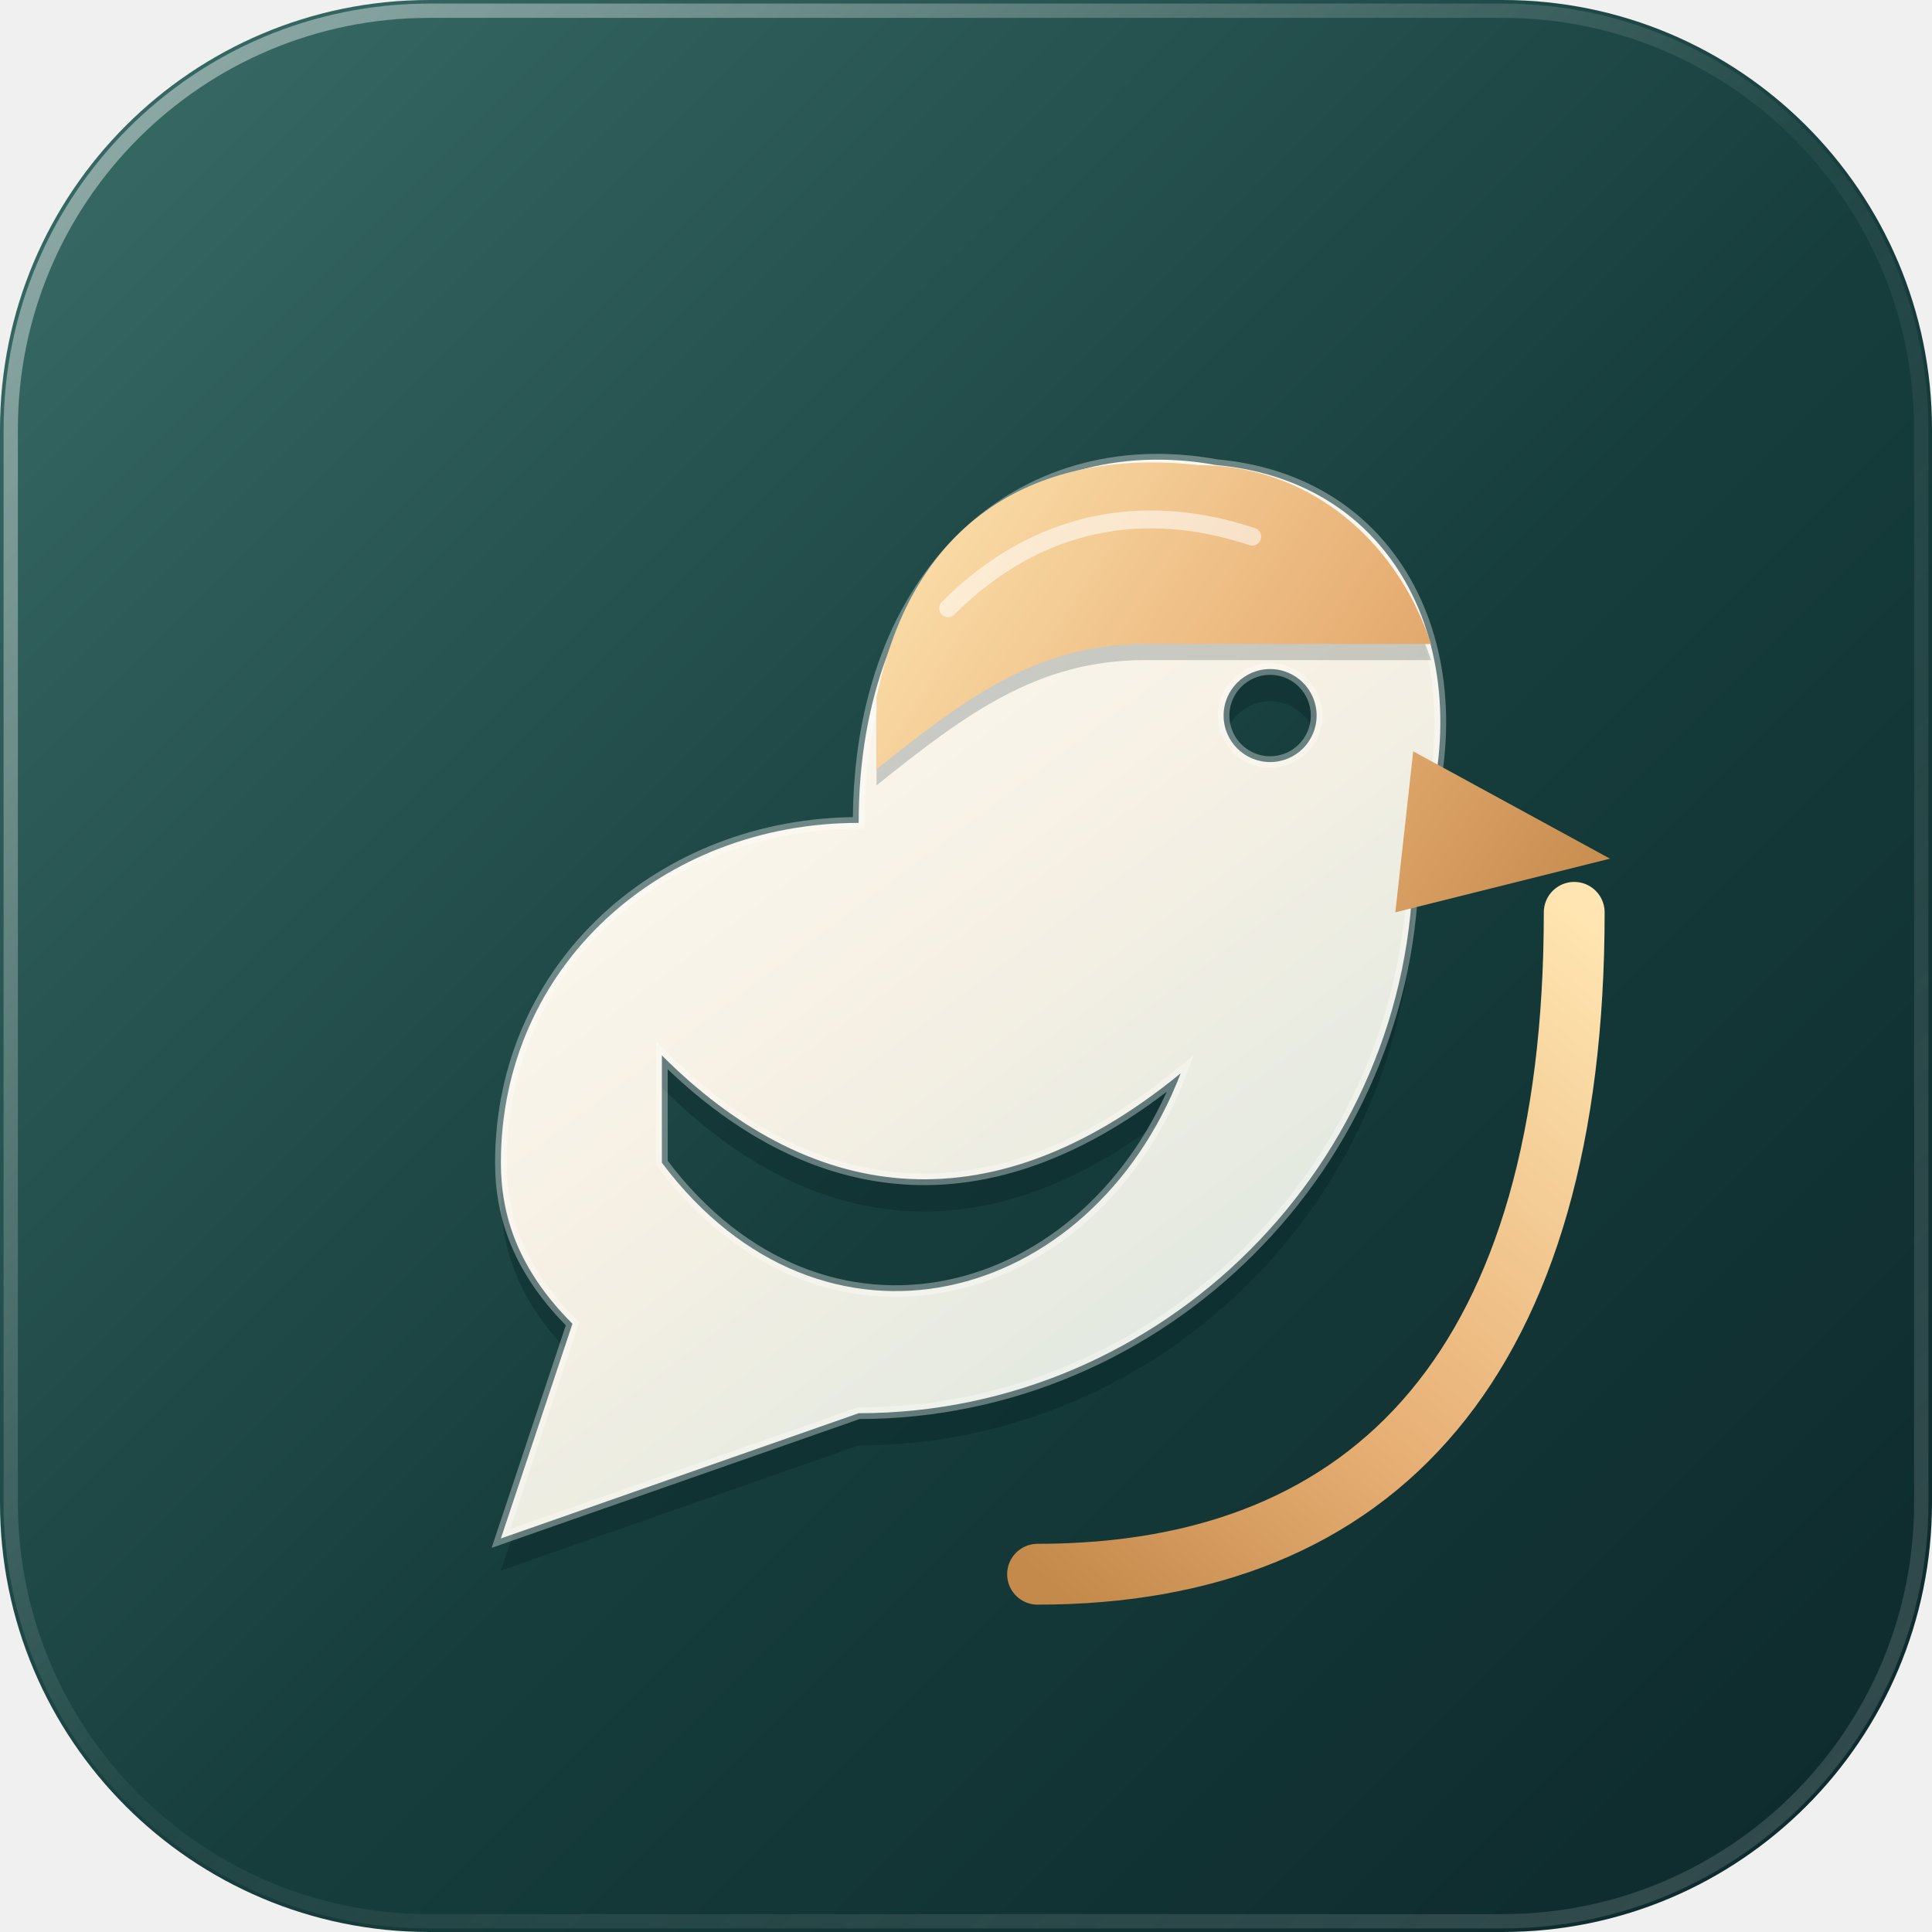
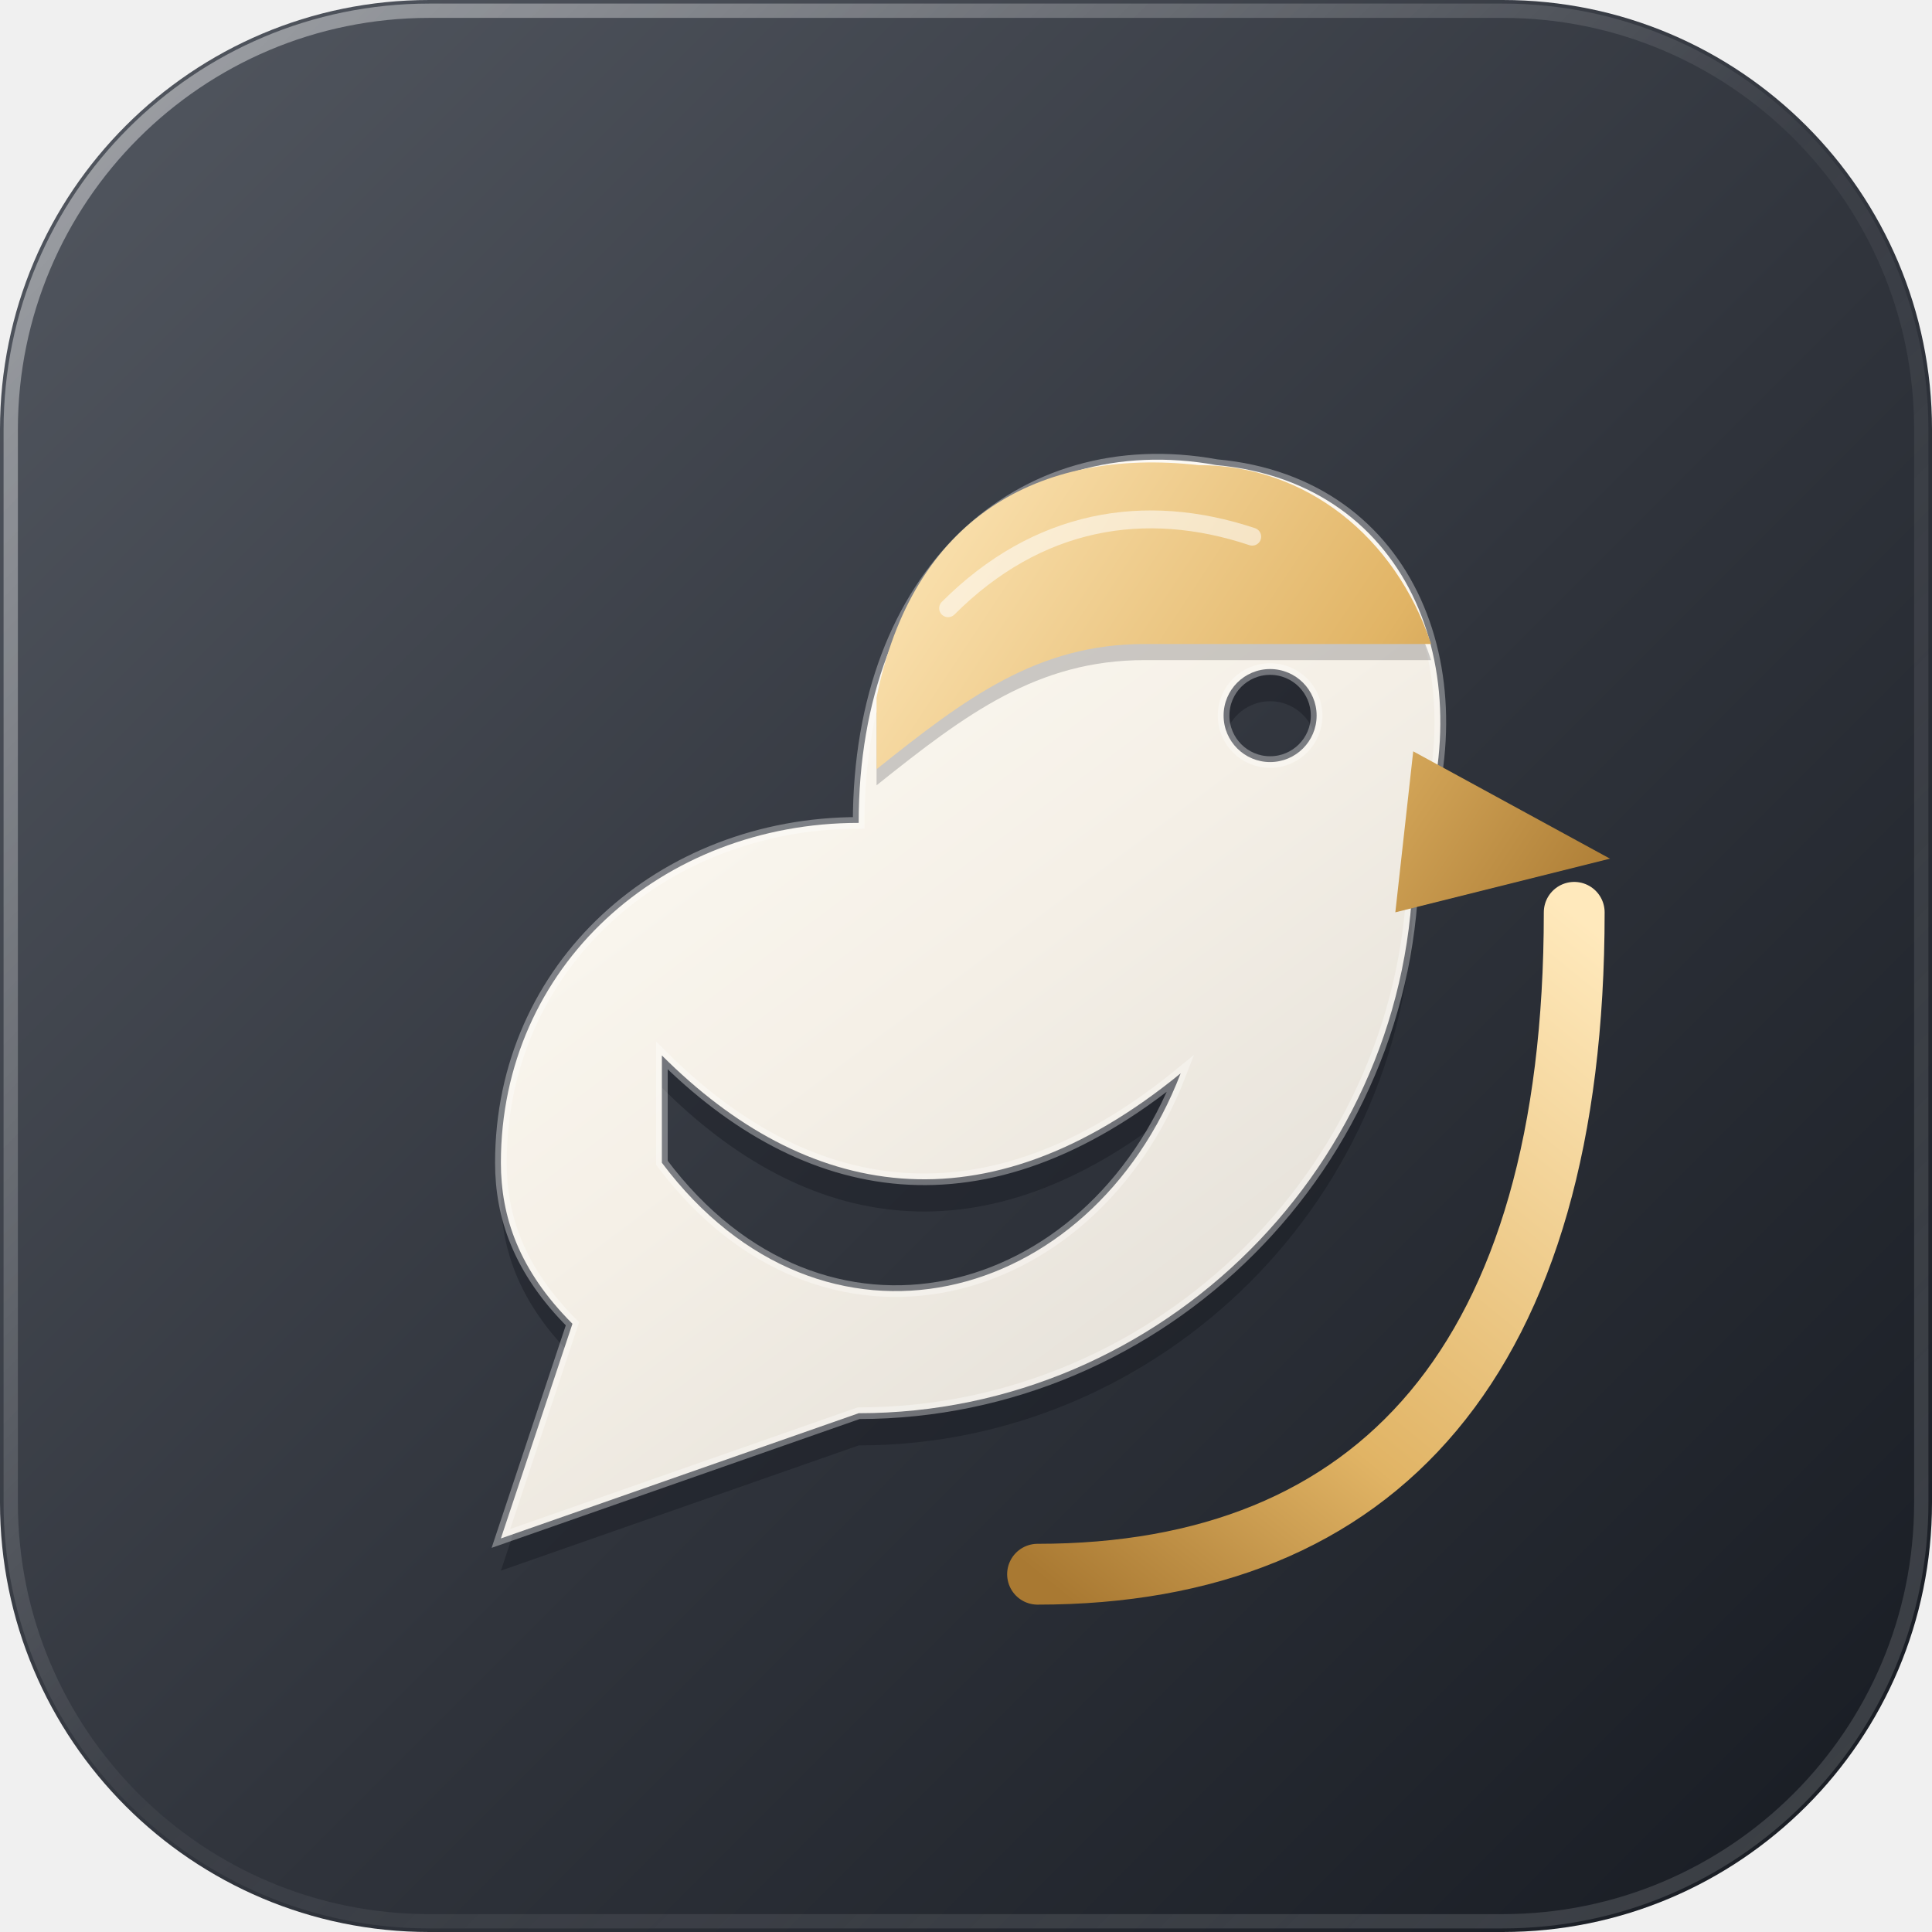
<svg xmlns="http://www.w3.org/2000/svg" viewBox="0 0 108 108">
  <defs>
    <linearGradient id="base" gradientUnits="userSpaceOnUse" x1="0" y1="0" x2="108" y2="108">
-       <stop stop-color="#3A6D67" />
-       <stop offset=".55" stop-color="#163D3C" />
-       <stop offset="1" stop-color="#0D282B" />
+       <stop stop-color="#535861" />
+       <stop offset=".55" stop-color="#30343C" />
+       <stop offset="1" stop-color="#171B22" />
    </linearGradient>
    <linearGradient id="rim" gradientUnits="userSpaceOnUse" x1="0" y1="0" x2="108" y2="108">
      <stop stop-color="#FFF" stop-opacity=".48" />
      <stop offset=".5" stop-color="#FFF" stop-opacity=".04" />
      <stop offset="1" stop-color="#FFF" stop-opacity=".16" />
    </linearGradient>
    <linearGradient id="body" gradientUnits="userSpaceOnUse" x1="34" y1="26" x2="79" y2="86">
      <stop stop-color="#FFFDF7" />
-       <stop offset=".45" stop-color="#F6F0E4" />
-       <stop offset="1" stop-color="#D4E4DE" />
+       <stop offset=".45" stop-color="#F5F0E7" />
+       <stop offset="1" stop-color="#DDD9D2" />
    </linearGradient>
    <linearGradient id="gold" gradientUnits="userSpaceOnUse" x1="49" y1="25" x2="90" y2="52">
-       <stop stop-color="#FFE5B1" />
-       <stop offset=".6" stop-color="#E6AD72" />
-       <stop offset="1" stop-color="#C48A4C" />
+       <stop stop-color="#FFE9BC" />
+       <stop offset=".6" stop-color="#E1B465" />
+       <stop offset="1" stop-color="#A97932" />
    </linearGradient>
    <linearGradient id="thread" gradientUnits="userSpaceOnUse" x1="88" y1="51" x2="58" y2="88">
-       <stop stop-color="#FFE5B1" />
-       <stop offset=".65" stop-color="#E6AD72" />
-       <stop offset="1" stop-color="#C48A4C" />
+       <stop stop-color="#FFE9BC" />
+       <stop offset=".65" stop-color="#E1B465" />
+       <stop offset="1" stop-color="#A97932" />
    </linearGradient>
    <clipPath id="tile">
      <rect width="108" height="108" rx="24" />
    </clipPath>
  </defs>
  <g id="baya-background" clip-path="url(#tile)">
    <rect width="108" height="108" fill="url(#base)" />
    <rect x=".6" y=".6" width="106.8" height="106.8" rx="23.4" fill="none" stroke="url(#rim)" stroke-width=".8" />
  </g>
  <g id="baya-bird">
-     <path transform="translate(0 1.8)" fill="#082326" opacity=".38" fill-rule="evenodd" d="M28 65C28 54 37 46 48 46C48 32 57 24 68 26C79 27 83 38 79 48C79 65 65 79 48 79L28 86L32 74C29 71 28 68 28 65ZM37 59C45 67 55 69 66 60C61 73 46 77 37 65ZM73.6 40a2.6 2.6 0 1 0-5.2 0a2.6 2.6 0 1 0 5.2 0Z" />
+     <path transform="translate(0 1.8)" fill="#12151C" opacity=".38" fill-rule="evenodd" d="M28 65C28 54 37 46 48 46C48 32 57 24 68 26C79 27 83 38 79 48C79 65 65 79 48 79L28 86L32 74C29 71 28 68 28 65ZM37 59C45 67 55 69 66 60C61 73 46 77 37 65ZM73.6 40a2.6 2.6 0 1 0-5.2 0a2.6 2.6 0 1 0 5.2 0Z" />
    <path fill="url(#body)" stroke="#FFF" stroke-opacity=".35" stroke-width=".65" fill-rule="evenodd" d="M28 65C28 54 37 46 48 46C48 32 57 24 68 26C79 27 83 38 79 48C79 65 65 79 48 79L28 86L32 74C29 71 28 68 28 65ZM37 59C45 67 55 69 66 60C61 73 46 77 37 65ZM73.6 40a2.6 2.6 0 1 0-5.2 0a2.6 2.6 0 1 0 5.2 0Z" />
-     <path transform="translate(0 .9)" fill="#082326" opacity=".2" d="M49 39C51 29 58 25 67 26C73 26 78 30 80 36L64 36C58 36 54 39 49 43Z" />
+     <path transform="translate(0 .9)" fill="#12151C" opacity=".2" d="M49 39C51 29 58 25 67 26C73 26 78 30 80 36L64 36C58 36 54 39 49 43Z" />
    <path fill="url(#gold)" d="M49 39C51 29 58 25 67 26C73 26 78 30 80 36L64 36C58 36 54 39 49 43ZM79 42L90 48L78 51Z" />
    <path d="M53 34C58 29 64 28 70 30" fill="none" stroke="#FFF" stroke-opacity=".55" stroke-width="1" stroke-linecap="round" />
    <path d="M88 51C88 76 77 88 58 88" fill="none" stroke="url(#thread)" stroke-width="3.4" stroke-linecap="round" />
  </g>
</svg>
